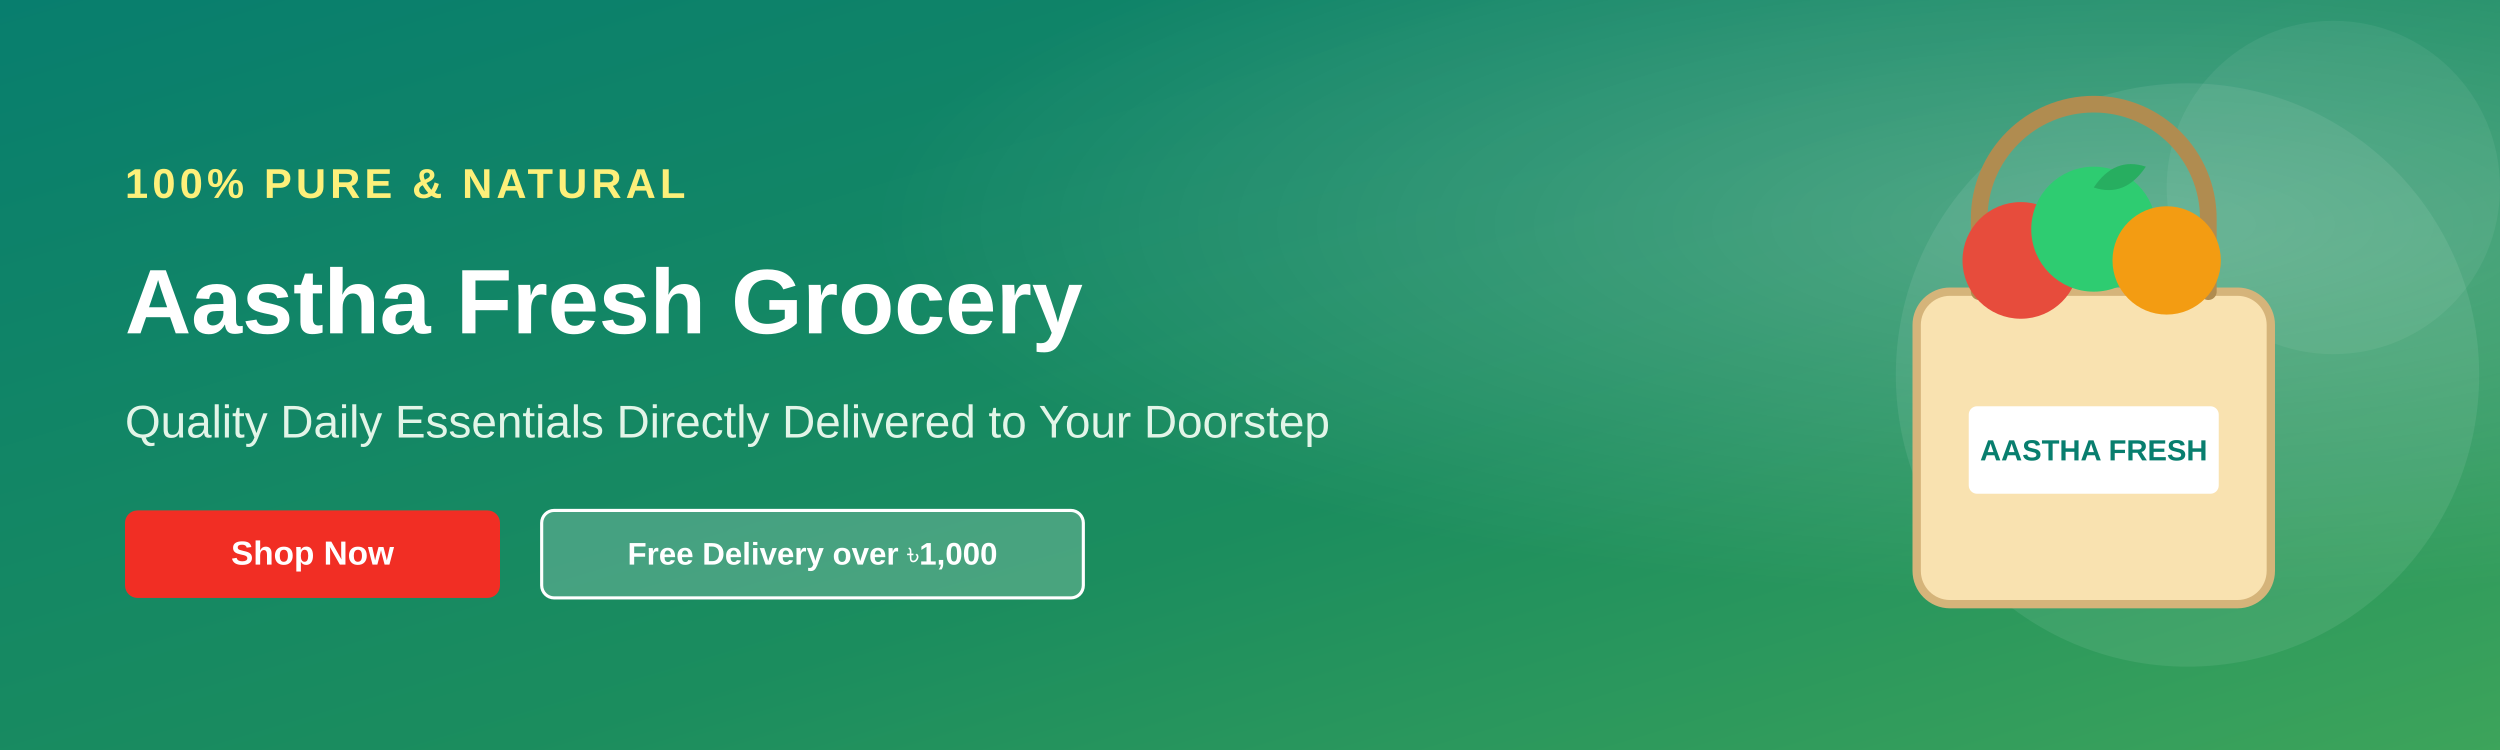
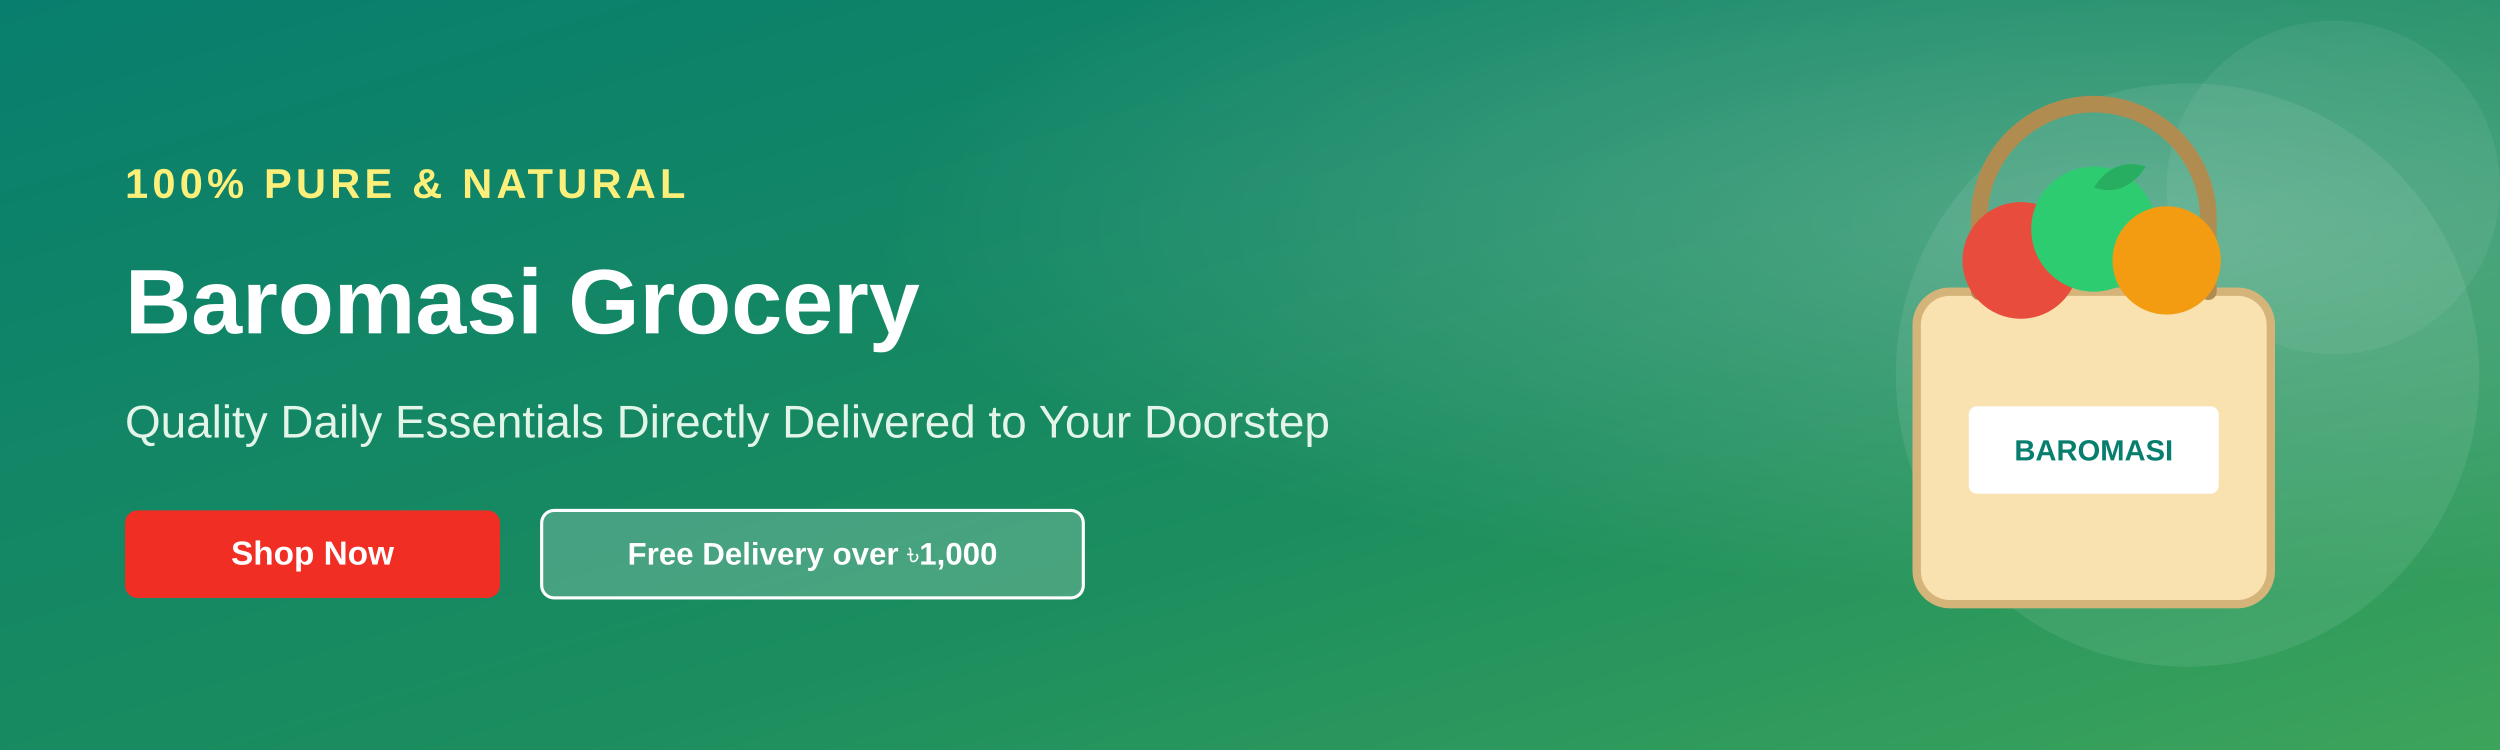
<svg xmlns="http://www.w3.org/2000/svg" viewBox="0 0 1200 360" width="1200" height="360">
  <defs>
    <linearGradient id="bgGrad" x1="0%" y1="0%" x2="100%" y2="100%">
      <stop offset="0%" stop-color="#087e6e" />
      <stop offset="60%" stop-color="#1b8d5e" />
      <stop offset="100%" stop-color="#3da45b" />
    </linearGradient>
    <radialGradient id="sun" cx="85%" cy="30%" r="50%">
      <stop offset="0%" stop-color="#ffffff" stop-opacity="0.25" />
      <stop offset="100%" stop-color="#ffffff" stop-opacity="0" />
    </radialGradient>
  </defs>
  <rect width="1200" height="360" fill="url(#bgGrad)" />
  <rect width="1200" height="360" fill="url(#sun)" />
  <circle cx="1050" cy="180" r="140" fill="#ffffff" fill-opacity="0.08" />
  <circle cx="1120" cy="90" r="80" fill="#ffffff" fill-opacity="0.06" />
  <text x="60" y="95" font-family="Arial, sans-serif" font-size="20" font-weight="700" fill="#fdf07a" letter-spacing="2">100% PURE &amp; NATURAL</text>
-   <text x="60" y="160" font-family="Arial, sans-serif" font-size="44" font-weight="800" fill="#ffffff">Aastha Fresh Grocery</text>
+   <text x="60" y="160" font-family="Arial, sans-serif" font-size="44" font-weight="800" fill="#ffffff">Baromasi Grocery</text>
  <text x="60" y="210" font-family="Arial, sans-serif" font-size="22" font-weight="500" fill="#e2f5e8">Quality Daily Essentials Directly Delivered to Your Doorstep</text>
  <g transform="translate(60, 245)">
    <rect width="180" height="42" rx="6" fill="#f12e24" />
    <text x="90" y="26" text-anchor="middle" font-family="Arial, sans-serif" font-size="16" font-weight="700" fill="#ffffff">Shop Now</text>
  </g>
  <g transform="translate(260, 245)">
    <rect width="260" height="42" rx="6" fill="#ffffff" fill-opacity="0.2" stroke="#ffffff" stroke-width="1.5" />
    <text x="130" y="26" text-anchor="middle" font-family="Arial, sans-serif" font-size="15" font-weight="600" fill="#ffffff">Free Delivery over ৳1,000</text>
  </g>
  <g transform="translate(900, 70)">
    <rect x="20" y="70" width="170" height="150" rx="16" fill="#f9e2b0" stroke="#d5b47a" stroke-width="4" />
    <path d="M50 70 V35 A55 55 0 0 1 160 35 V70" fill="none" stroke="#b08c50" stroke-width="8" stroke-linecap="round" />
    <circle cx="70" cy="55" r="28" fill="#e74c3c" />
    <circle cx="105" cy="40" r="30" fill="#2ecc71" />
    <circle cx="140" cy="55" r="26" fill="#f39c12" />
    <path d="M105 20 Q115 5 130 10 Q120 25 105 20 Z" fill="#27ae60" />
    <rect x="45" y="125" width="120" height="42" rx="4" fill="#ffffff" />
-     <text x="105" y="151" text-anchor="middle" font-family="Arial, sans-serif" font-size="14" font-weight="bold" fill="#087e6e">AASTHA FRESH</text>
+     <text x="105" y="151" text-anchor="middle" font-family="Arial, sans-serif" font-size="14" font-weight="bold" fill="#087e6e">BAROMASI</text>
  </g>
</svg>
